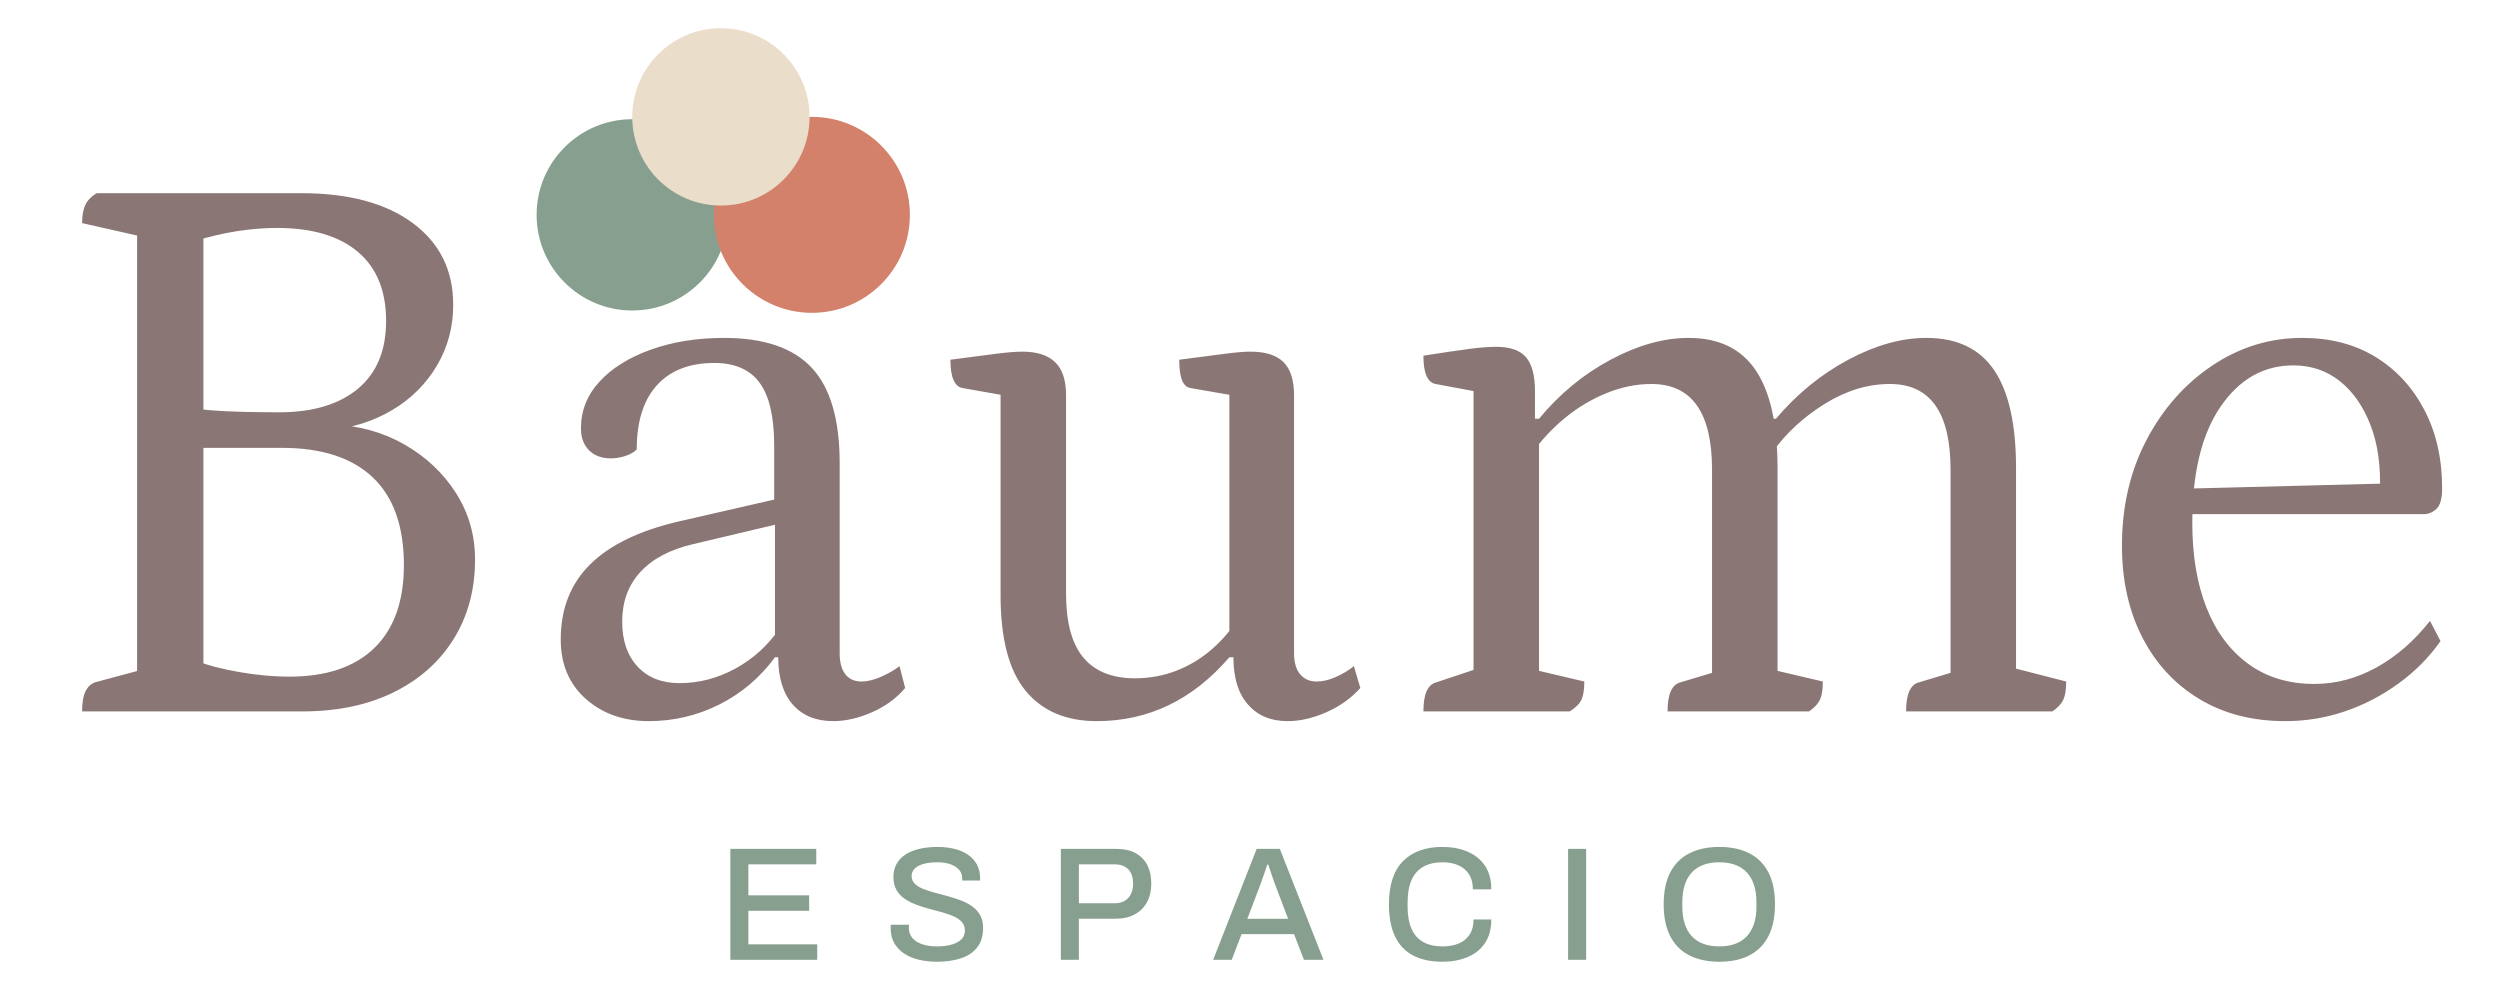
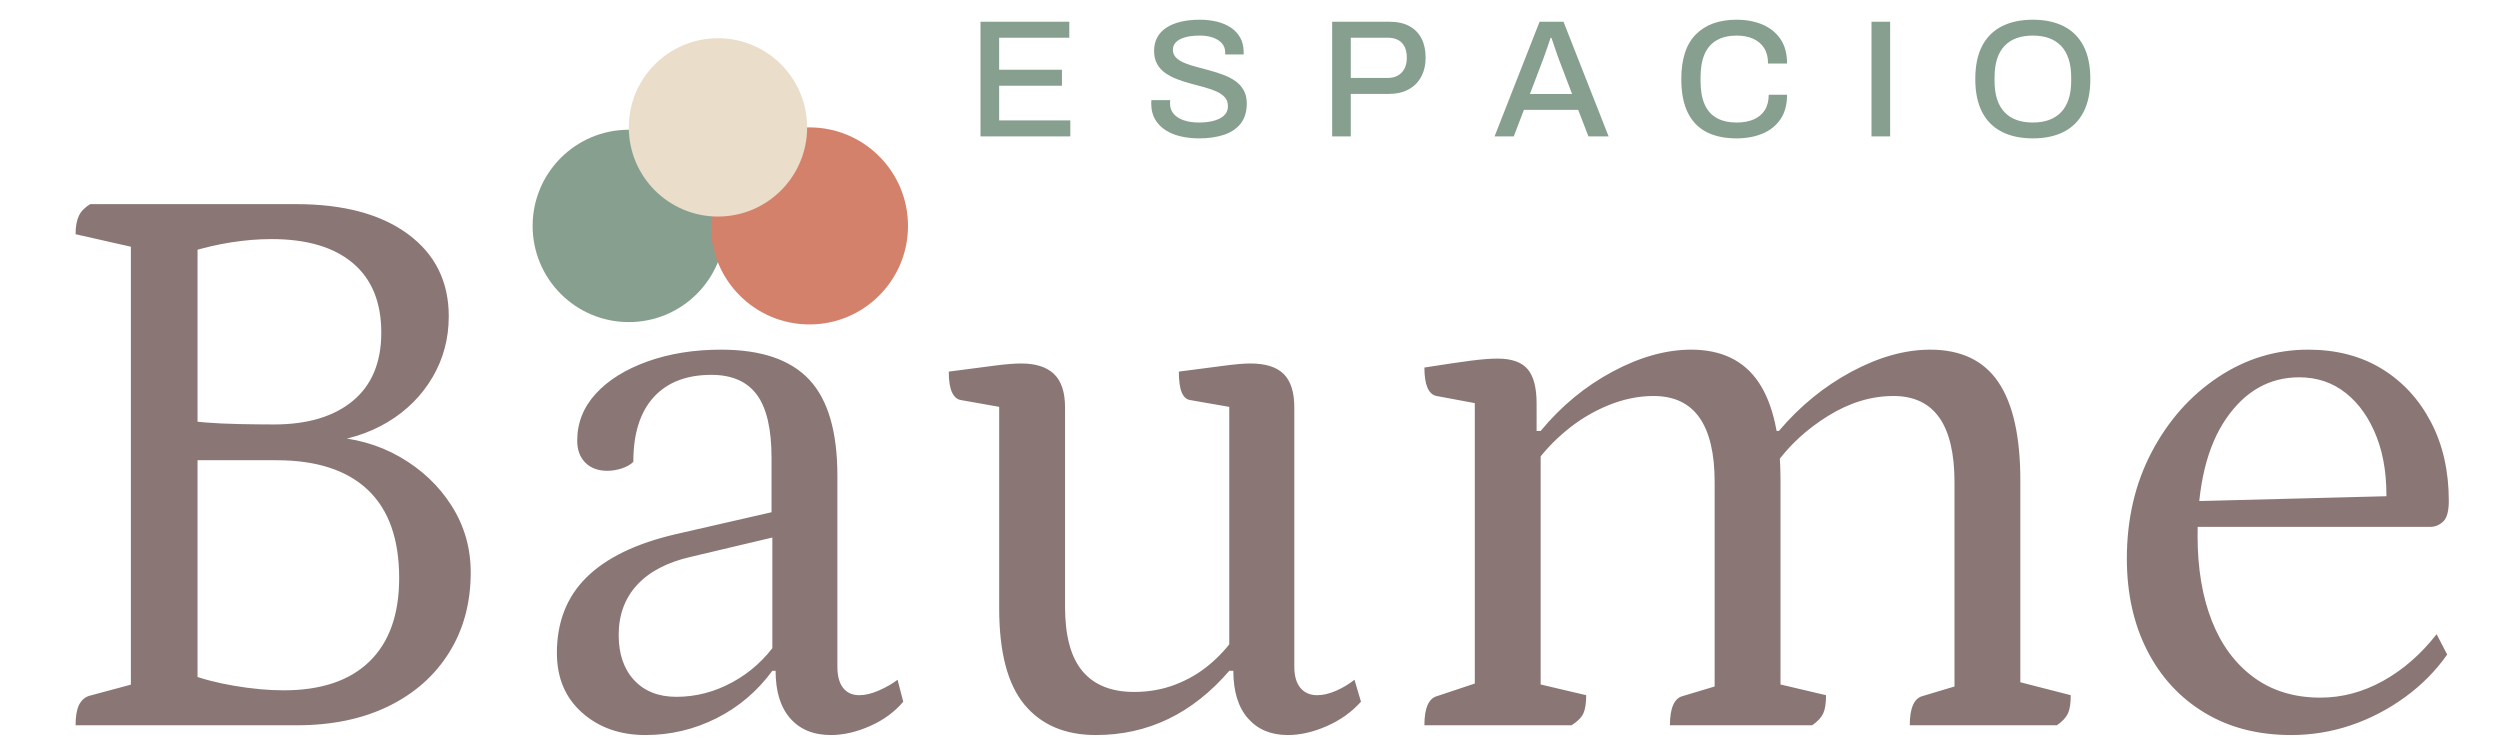
- <svg xmlns="http://www.w3.org/2000/svg" viewBox="-9.33 -9.33 834.88 329.77" width="835" height="330">
-   <path d="M18.09 228.162Q18.09 223.842 19.17 221.547Q20.25 219.252 22.41 218.442L40.5 213.582L36.45 217.902V65.622L40.77 70.212L18.09 65.082Q18.09 61.302 19.17 59.007Q20.25 56.712 22.95 55.092H91.26Q115.02 55.092 128.52 65.082Q142.02 75.072 142.02 92.352Q142.02 103.422 136.62 112.602Q131.22 121.782 121.77 127.452Q112.32 133.122 100.44 134.202L101.52 132.312Q115.02 132.852 125.82 139.062Q136.62 145.272 142.965 155.262Q149.31 165.252 149.31 177.402Q149.31 192.522 142.155 203.997Q135.0 215.472 122.04 221.817Q109.08 228.162 91.53 228.162ZM87.21 216.552Q105.84 216.552 115.695 206.967Q125.55 197.382 125.55 179.292Q125.55 159.852 115.155 149.997Q104.76 140.142 84.78 140.142H55.89L58.59 137.712V214.392L55.89 211.152Q62.1 213.582 70.875 215.067Q79.65 216.552 87.21 216.552ZM58.59 130.692 55.08 126.642Q56.16 127.182 61.02 127.587Q65.88 127.992 72.225 128.127Q78.57 128.262 83.97 128.262Q100.71 128.262 110.16 120.432Q119.61 112.602 119.61 97.752Q119.61 82.632 110.16 74.667Q100.71 66.702 83.16 66.702Q76.68 66.702 69.795 67.782Q62.91 68.862 55.89 71.022L58.59 68.592ZM207.36 231.402Q194.67 231.402 186.3 223.977Q177.93 216.552 177.93 204.132Q177.93 188.742 187.785 179.022Q197.64 169.302 217.35 164.712L252.72 156.612L249.21 159.582V139.332Q249.21 125.022 244.35 118.407Q239.49 111.792 229.23 111.792Q216.81 111.792 210.06 119.217Q203.31 126.642 203.31 140.682Q201.96 142.032 199.53 142.842Q197.1 143.652 194.67 143.652Q190.08 143.652 187.38 140.952Q184.68 138.252 184.68 133.662Q184.68 124.752 190.89 118.002Q197.1 111.252 208.035 107.337Q218.97 103.422 232.47 103.422Q252.45 103.422 261.765 113.412Q271.08 123.402 271.08 145.272V208.722Q271.08 213.312 272.97 215.742Q274.86 218.172 278.37 218.172Q281.34 218.172 284.985 216.552Q288.63 214.932 291.06 213.042L292.95 220.332Q288.63 225.462 281.88 228.432Q275.13 231.402 268.92 231.402Q260.28 231.402 255.42 225.867Q250.56 220.332 250.56 210.072H249.48Q241.92 220.332 230.85 225.867Q219.78 231.402 207.36 231.402ZM217.62 218.712Q227.34 218.712 236.25 213.852Q245.16 208.992 251.1 200.352L249.48 204.942V164.442L252.99 164.982L222.21 172.272Q210.6 174.972 204.525 181.587Q198.45 188.202 198.45 198.192Q198.45 207.642 203.58 213.177Q208.71 218.712 217.62 218.712ZM356.94 231.402Q341.55 231.402 333.18 221.277Q324.81 211.152 324.81 189.282V119.082L328.86 123.132L312.12 120.162Q310.23 119.892 309.15 117.597Q308.07 115.302 308.07 110.712Q318.33 109.362 323.595 108.687Q328.86 108.012 332.1 108.012Q339.39 108.012 343.035 111.522Q346.68 115.032 346.68 122.592V188.742Q346.68 203.322 352.485 210.207Q358.29 217.092 369.63 217.092Q376.92 217.092 383.265 214.662Q389.61 212.232 394.605 208.047Q399.6 203.862 403.11 198.732L401.22 203.322V119.082L405.27 123.132L388.26 120.162Q386.37 119.892 385.425 117.597Q384.48 115.302 384.48 110.712Q394.74 109.362 400.005 108.687Q405.27 108.012 408.24 108.012Q415.8 108.012 419.31 111.522Q422.82 115.032 422.82 122.592V208.722Q422.82 213.312 424.845 215.742Q426.87 218.172 430.38 218.172Q433.35 218.172 436.725 216.687Q440.1 215.202 442.8 213.042L444.96 220.332Q440.37 225.462 433.62 228.432Q426.87 231.402 420.66 231.402Q412.29 231.402 407.43 225.867Q402.57 220.332 402.57 210.072H401.22Q382.86 231.402 356.94 231.402ZM466.02 228.162Q466.02 219.522 470.34 218.442L485.73 213.312L482.76 217.092V117.732L486.0 121.782L470.07 118.812Q466.02 118.002 466.02 109.362Q476.28 107.742 481.545 107.067Q486.81 106.392 490.32 106.392Q497.34 106.392 500.31 109.902Q503.28 113.412 503.28 121.242V131.232L502.2 130.422H504.63Q514.89 118.002 528.525 110.712Q542.16 103.422 554.58 103.422Q569.7 103.422 576.99 114.222Q584.28 125.022 584.28 146.892V217.632L581.04 213.852L599.4 218.172Q599.4 222.222 598.455 224.247Q597.51 226.272 594.81 228.162H547.56Q547.56 219.522 551.88 218.442L565.38 214.392L562.41 218.172V147.432Q562.41 118.812 542.16 118.812Q534.6 118.812 527.04 121.917Q519.48 125.022 513.135 130.287Q506.79 135.552 502.47 141.762L504.63 136.632V217.632L501.39 213.852L519.75 218.172Q519.75 222.222 518.805 224.247Q517.86 226.272 514.89 228.162ZM627.21 228.162Q627.21 219.522 631.53 218.442L645.03 214.392L642.06 218.172V147.432Q642.06 118.812 621.81 118.812Q610.74 118.812 600.075 125.427Q589.41 132.042 582.66 141.492L579.69 130.422H583.74Q594.27 118.002 607.905 110.712Q621.54 103.422 633.96 103.422Q649.35 103.422 656.64 114.222Q663.93 125.022 663.93 146.892V216.552L660.69 213.042L680.67 218.172Q680.67 222.222 679.725 224.247Q678.78 226.272 676.08 228.162ZM753.84 231.402Q737.37 231.402 725.085 223.977Q712.8 216.552 706.05 203.322Q699.3 190.092 699.3 172.812Q699.3 153.102 707.535 137.442Q715.77 121.782 729.54 112.602Q743.31 103.422 759.51 103.422Q773.55 103.422 783.945 109.767Q794.34 116.112 800.28 127.452Q806.22 138.792 806.22 153.642Q806.22 158.772 804.33 160.527Q802.44 162.282 800.01 162.282H714.96V153.912L788.4 152.022L785.43 154.992Q785.97 142.032 782.325 132.582Q778.68 123.132 772.065 117.867Q765.45 112.602 756.54 112.602Q741.69 112.602 732.24 126.372Q722.79 140.142 722.79 165.252Q722.79 181.452 727.515 193.467Q732.24 205.482 741.42 212.232Q750.6 218.982 763.56 218.982Q774.36 218.982 784.35 213.447Q794.34 207.912 802.17 197.922L805.68 204.672Q800.01 212.772 791.64 218.847Q783.27 224.922 773.685 228.162Q764.1 231.402 753.84 231.402Z" fill="#8a7675" />
-   <circle cx="201.81" cy="62.33" r="31.94" fill="#879f8f" />
-   <circle cx="261.81" cy="62.33" r="32.72" fill="#d3816b" />
-   <circle cx="231.42" cy="29.61" r="29.61" fill="#eaddca" />
-   <path d="M234.568 311.106V274.062H263.261V279.229H240.59V289.577H260.885V294.743H240.59V305.94H263.585V311.106ZM303.583 311.754Q300.531 311.754 297.73 311.125Q294.928 310.496 292.768 309.118Q290.608 307.739 289.36 305.62Q288.111 303.5 288.111 300.505Q288.111 300.194 288.132 299.903Q288.152 299.612 288.165 299.397H294.241Q294.228 299.545 294.201 299.868Q294.174 300.191 294.174 300.433Q294.174 302.426 295.344 303.813Q296.515 305.2 298.649 305.914Q300.784 306.629 303.574 306.629Q305.093 306.629 306.49 306.439Q307.887 306.249 309.057 305.844Q310.226 305.439 311.091 304.813Q311.956 304.187 312.424 303.321Q312.891 302.455 312.891 301.316Q312.891 299.606 311.886 298.481Q310.882 297.357 309.189 296.602Q307.496 295.848 305.358 295.255Q303.219 294.661 300.96 294.067Q298.701 293.473 296.563 292.663Q294.425 291.852 292.732 290.69Q291.039 289.528 290.034 287.752Q289.029 285.976 289.029 283.464Q289.029 281.03 290.051 279.138Q291.072 277.247 293.012 275.978Q294.952 274.709 297.671 274.062Q300.391 273.414 303.787 273.414Q306.718 273.414 309.284 274.029Q311.851 274.643 313.809 275.94Q315.768 277.237 316.876 279.229Q317.983 281.221 317.983 283.99V284.638H312.002V283.953Q312.002 282.243 310.959 281.051Q309.915 279.86 308.077 279.2Q306.238 278.54 303.838 278.54Q300.975 278.54 299.03 279.098Q297.085 279.655 296.095 280.678Q295.105 281.7 295.105 283.101Q295.105 284.622 296.11 285.645Q297.115 286.668 298.814 287.368Q300.514 288.069 302.652 288.635Q304.79 289.201 307.043 289.816Q309.295 290.43 311.433 291.227Q313.571 292.024 315.271 293.219Q316.971 294.415 317.975 296.183Q318.98 297.952 318.98 300.449Q318.98 304.489 316.995 306.988Q315.009 309.486 311.538 310.62Q308.066 311.754 303.583 311.754ZM344.944 311.106V274.062H363.375Q367.348 274.062 369.942 275.507Q372.537 276.952 373.841 279.539Q375.145 282.126 375.145 285.627Q375.145 289.14 373.741 291.794Q372.337 294.448 369.667 295.92Q366.998 297.392 363.168 297.392H350.966V311.106ZM350.966 292.225H362.9Q365.77 292.225 367.42 290.475Q369.069 288.724 369.069 285.654Q369.069 283.606 368.375 282.185Q367.681 280.764 366.321 279.997Q364.96 279.229 362.9 279.229H350.966ZM395.805 311.106 410.341 274.062H418.067L432.644 311.106H426.121L422.822 302.54H405.288L402.003 311.106ZM407.226 297.414H420.843L416.71 286.542Q416.507 286.029 416.204 285.185Q415.9 284.342 415.55 283.31Q415.199 282.278 414.843 281.212Q414.486 280.147 414.19 279.284H413.88Q413.543 280.351 413.064 281.755Q412.586 283.159 412.127 284.447Q411.669 285.735 411.36 286.542ZM472.337 311.754Q466.667 311.754 462.684 309.717Q458.7 307.68 456.606 303.434Q454.513 299.189 454.513 292.584Q454.513 282.876 459.225 278.145Q463.938 273.414 472.364 273.414Q477.032 273.414 480.718 274.967Q484.404 276.52 486.545 279.646Q488.686 282.773 488.686 287.567H482.542Q482.542 284.578 481.276 282.577Q480.01 280.576 477.728 279.558Q475.446 278.54 472.419 278.54Q468.629 278.54 466.002 280.017Q463.375 281.494 462.056 284.486Q460.738 287.478 460.738 292.069V293.244Q460.738 297.811 462.056 300.776Q463.375 303.742 465.981 305.185Q468.588 306.629 472.432 306.629Q475.568 306.629 477.891 305.631Q480.214 304.634 481.487 302.633Q482.759 300.632 482.759 297.643H488.686Q488.686 302.464 486.539 305.59Q484.392 308.716 480.7 310.235Q477.008 311.754 472.337 311.754ZM514.342 311.106V274.062H520.364V311.106ZM564.838 311.754Q559.073 311.754 554.894 309.656Q550.715 307.557 548.487 303.291Q546.259 299.025 546.259 292.584Q546.259 286.09 548.487 281.851Q550.715 277.612 554.894 275.513Q559.073 273.414 564.838 273.414Q570.657 273.414 574.815 275.513Q578.974 277.612 581.202 281.851Q583.43 286.09 583.43 292.584Q583.43 299.025 581.202 303.291Q578.974 307.557 574.815 309.656Q570.657 311.754 564.838 311.754ZM564.838 306.629Q567.777 306.629 570.074 305.806Q572.372 304.983 573.967 303.311Q575.563 301.639 576.405 299.119Q577.246 296.599 577.246 293.206V292.044Q577.246 288.61 576.405 286.07Q575.563 283.53 573.967 281.858Q572.372 280.186 570.074 279.363Q567.777 278.54 564.838 278.54Q561.898 278.54 559.608 279.363Q557.317 280.186 555.721 281.858Q554.125 283.53 553.304 286.07Q552.484 288.61 552.484 292.044V293.206Q552.484 296.599 553.304 299.119Q554.125 301.639 555.721 303.311Q557.317 304.983 559.608 305.806Q561.898 306.629 564.838 306.629Z" fill="#879f8f" />
+ <svg xmlns="http://www.w3.org/2000/svg" viewBox="-7.01 -7.01 830.23 247.66" width="830" height="248">
+   <path d="M18.09 233.644Q18.09 229.325 19.17 227.029Q20.25 224.734 22.41 223.924L40.5 219.064L36.45 223.385V71.104L40.77 75.694L18.09 70.564Q18.09 66.784 19.17 64.489Q20.25 62.194 22.95 60.574H91.26Q115.02 60.574 128.52 70.564Q142.02 80.554 142.02 97.834Q142.02 108.904 136.62 118.084Q131.22 127.264 121.77 132.934Q112.32 138.604 100.44 139.684L101.52 137.794Q115.02 138.334 125.82 144.544Q136.62 150.755 142.965 160.745Q149.31 170.734 149.31 182.885Q149.31 198.005 142.155 209.48Q135.0 220.954 122.04 227.299Q109.08 233.644 91.53 233.644ZM87.21 222.034Q105.84 222.034 115.695 212.45Q125.55 202.864 125.55 184.774Q125.55 165.334 115.155 155.479Q104.76 145.624 84.78 145.624H55.89L58.59 143.195V219.874L55.89 216.635Q62.1 219.064 70.875 220.549Q79.65 222.034 87.21 222.034ZM58.59 136.174 55.08 132.124Q56.16 132.664 61.02 133.069Q65.88 133.474 72.225 133.609Q78.57 133.744 83.97 133.744Q100.71 133.744 110.16 125.914Q119.61 118.084 119.61 103.234Q119.61 88.114 110.16 80.149Q100.71 72.184 83.16 72.184Q76.68 72.184 69.795 73.264Q62.91 74.344 55.89 76.504L58.59 74.074ZM207.36 236.885Q194.67 236.885 186.3 229.459Q177.93 222.034 177.93 209.614Q177.93 194.224 187.785 184.504Q197.64 174.784 217.35 170.195L252.72 162.094L249.21 165.065V144.814Q249.21 130.505 244.35 123.889Q239.49 117.274 229.23 117.274Q216.81 117.274 210.06 124.699Q203.31 132.124 203.31 146.164Q201.96 147.514 199.53 148.325Q197.1 149.135 194.67 149.135Q190.08 149.135 187.38 146.434Q184.68 143.734 184.68 139.144Q184.68 130.234 190.89 123.484Q197.1 116.734 208.035 112.819Q218.97 108.904 232.47 108.904Q252.45 108.904 261.765 118.894Q271.08 128.885 271.08 150.755V214.204Q271.08 218.794 272.97 221.224Q274.86 223.654 278.37 223.654Q281.34 223.654 284.985 222.034Q288.63 220.415 291.06 218.524L292.95 225.814Q288.63 230.945 281.88 233.915Q275.13 236.885 268.92 236.885Q260.28 236.885 255.42 231.349Q250.56 225.814 250.56 215.554H249.48Q241.92 225.814 230.85 231.349Q219.78 236.885 207.36 236.885ZM217.62 224.195Q227.34 224.195 236.25 219.334Q245.16 214.474 251.1 205.834L249.48 210.424V169.924L252.99 170.464L222.21 177.755Q210.6 180.454 204.525 187.07Q198.45 193.684 198.45 203.674Q198.45 213.124 203.58 218.659Q208.71 224.195 217.62 224.195ZM356.94 236.885Q341.55 236.885 333.18 226.76Q324.81 216.635 324.81 194.764V124.564L328.86 128.614L312.12 125.644Q310.23 125.374 309.15 123.079Q308.07 120.784 308.07 116.194Q318.33 114.844 323.595 114.169Q328.86 113.494 332.1 113.494Q339.39 113.494 343.035 117.004Q346.68 120.514 346.68 128.075V194.224Q346.68 208.804 352.485 215.69Q358.29 222.575 369.63 222.575Q376.92 222.575 383.265 220.144Q389.61 217.714 394.605 213.529Q399.6 209.344 403.11 204.214L401.22 208.804V124.564L405.27 128.614L388.26 125.644Q386.37 125.374 385.425 123.079Q384.48 120.784 384.48 116.194Q394.74 114.844 400.005 114.169Q405.27 113.494 408.24 113.494Q415.8 113.494 419.31 117.004Q422.82 120.514 422.82 128.075V214.204Q422.82 218.794 424.845 221.224Q426.87 223.654 430.38 223.654Q433.35 223.654 436.725 222.169Q440.1 220.684 442.8 218.524L444.96 225.814Q440.37 230.945 433.62 233.915Q426.87 236.885 420.66 236.885Q412.29 236.885 407.43 231.349Q402.57 225.814 402.57 215.554H401.22Q382.86 236.885 356.94 236.885ZM466.02 233.644Q466.02 225.005 470.34 223.924L485.73 218.794L482.76 222.575V123.214L486.0 127.264L470.07 124.294Q466.02 123.484 466.02 114.844Q476.28 113.224 481.545 112.549Q486.81 111.874 490.32 111.874Q497.34 111.874 500.31 115.384Q503.28 118.894 503.28 126.724V136.714L502.2 135.904H504.63Q514.89 123.484 528.525 116.194Q542.16 108.904 554.58 108.904Q569.7 108.904 576.99 119.704Q584.28 130.505 584.28 152.374V223.114L581.04 219.334L599.4 223.654Q599.4 227.704 598.455 229.73Q597.51 231.755 594.81 233.644H547.56Q547.56 225.005 551.88 223.924L565.38 219.874L562.41 223.654V152.914Q562.41 124.294 542.16 124.294Q534.6 124.294 527.04 127.399Q519.48 130.505 513.135 135.769Q506.79 141.034 502.47 147.244L504.63 142.114V223.114L501.39 219.334L519.75 223.654Q519.75 227.704 518.805 229.73Q517.86 231.755 514.89 233.644ZM627.21 233.644Q627.21 225.005 631.53 223.924L645.03 219.874L642.06 223.654V152.914Q642.06 124.294 621.81 124.294Q610.74 124.294 600.075 130.909Q589.41 137.524 582.66 146.974L579.69 135.904H583.74Q594.27 123.484 607.905 116.194Q621.54 108.904 633.96 108.904Q649.35 108.904 656.64 119.704Q663.93 130.505 663.93 152.374V222.034L660.69 218.524L680.67 223.654Q680.67 227.704 679.725 229.73Q678.78 231.755 676.08 233.644ZM753.84 236.885Q737.37 236.885 725.085 229.459Q712.8 222.034 706.05 208.804Q699.3 195.575 699.3 178.294Q699.3 158.584 707.535 142.924Q715.77 127.264 729.54 118.084Q743.31 108.904 759.51 108.904Q773.55 108.904 783.945 115.249Q794.34 121.594 800.28 132.934Q806.22 144.274 806.22 159.124Q806.22 164.255 804.33 166.01Q802.44 167.764 800.01 167.764H714.96V159.394L788.4 157.505L785.43 160.474Q785.97 147.514 782.325 138.065Q778.68 128.614 772.065 123.349Q765.45 118.084 756.54 118.084Q741.69 118.084 732.24 131.854Q722.79 145.624 722.79 170.734Q722.79 186.934 727.515 198.95Q732.24 210.964 741.42 217.714Q750.6 224.464 763.56 224.464Q774.36 224.464 784.35 218.929Q794.34 213.394 802.17 203.404L805.68 210.154Q800.01 218.255 791.64 224.329Q783.27 230.404 773.685 233.644Q764.1 236.885 753.84 236.885Z" fill="#8a7675" />
+   <circle cx="201.81" cy="67.81" r="31.94" fill="#879f8f" />
+   <circle cx="261.81" cy="67.81" r="32.72" fill="#d3816b" />
+   <circle cx="231.42" cy="35.09" r="29.61" fill="#eaddca" />
+   <path d="M318.607 38.075V0.0H348.098V5.31H324.796V15.946H345.656V21.256H324.796V32.765H348.431V38.075ZM391.208 38.741Q388.071 38.741 385.192 38.095Q382.313 37.448 380.092 36.032Q377.872 34.615 376.589 32.436Q375.306 30.257 375.306 27.179Q375.306 26.859 375.327 26.56Q375.348 26.261 375.361 26.04H381.606Q381.593 26.192 381.565 26.524Q381.537 26.856 381.537 27.105Q381.537 29.153 382.74 30.579Q383.943 32.004 386.137 32.739Q388.331 33.473 391.199 33.473Q392.761 33.473 394.196 33.278Q395.632 33.083 396.834 32.667Q398.037 32.25 398.925 31.607Q399.814 30.963 400.295 30.073Q400.776 29.183 400.776 28.013Q400.776 26.255 399.743 25.099Q398.71 23.943 396.97 23.167Q395.23 22.392 393.032 21.782Q390.835 21.172 388.512 20.562Q386.19 19.951 383.993 19.118Q381.795 18.285 380.055 17.091Q378.315 15.897 377.282 14.071Q376.249 12.245 376.249 9.664Q376.249 7.161 377.299 5.217Q378.349 3.273 380.343 1.969Q382.337 0.665 385.132 -0.001Q387.927 -0.666 391.418 -0.666Q394.43 -0.666 397.068 -0.035Q399.706 0.597 401.719 1.93Q403.732 3.263 404.871 5.31Q406.01 7.358 406.01 10.204V10.87H399.862V10.166Q399.862 8.408 398.79 7.183Q397.717 5.958 395.827 5.28Q393.937 4.602 391.471 4.602Q388.528 4.602 386.529 5.175Q384.53 5.748 383.512 6.799Q382.494 7.85 382.494 9.29Q382.494 10.853 383.527 11.905Q384.56 12.956 386.307 13.676Q388.054 14.396 390.251 14.978Q392.449 15.56 394.764 16.192Q397.08 16.824 399.277 17.643Q401.475 18.462 403.222 19.69Q404.969 20.919 406.001 22.737Q407.034 24.555 407.034 27.122Q407.034 31.274 404.993 33.842Q402.952 36.41 399.384 37.576Q395.816 38.741 391.208 38.741ZM435.386 38.075V0.0H454.331Q458.414 0.0 461.08 1.485Q463.747 2.97 465.087 5.629Q466.427 8.288 466.427 11.887Q466.427 15.498 464.984 18.225Q463.541 20.953 460.798 22.466Q458.054 23.979 454.118 23.979H441.575V38.075ZM441.575 18.669H453.842Q456.792 18.669 458.487 16.869Q460.182 15.07 460.182 11.914Q460.182 9.809 459.469 8.349Q458.756 6.888 457.358 6.099Q455.96 5.31 453.842 5.31H441.575ZM489.328 38.075 504.269 0.0H512.21L527.193 38.075H520.488L517.098 29.27H499.076L495.699 38.075ZM501.068 24.002H515.063L510.815 12.827Q510.607 12.299 510.295 11.432Q509.983 10.565 509.623 9.505Q509.263 8.444 508.896 7.349Q508.529 6.254 508.225 5.367H507.907Q507.56 6.464 507.068 7.907Q506.576 9.35 506.105 10.674Q505.634 11.998 505.316 12.827ZM569.656 38.741Q563.829 38.741 559.734 36.647Q555.64 34.553 553.488 30.189Q551.336 25.826 551.336 19.038Q551.336 9.059 556.18 4.197Q561.023 -0.666 569.683 -0.666Q574.482 -0.666 578.271 0.93Q582.059 2.526 584.26 5.739Q586.46 8.953 586.46 13.88H580.145Q580.145 10.808 578.844 8.752Q577.542 6.695 575.197 5.649Q572.852 4.602 569.74 4.602Q565.845 4.602 563.145 6.12Q560.444 7.639 559.089 10.714Q557.734 13.789 557.734 18.508V19.716Q557.734 24.41 559.089 27.458Q560.444 30.506 563.124 31.989Q565.803 33.473 569.754 33.473Q572.978 33.473 575.365 32.448Q577.752 31.422 579.06 29.366Q580.369 27.309 580.369 24.237H586.46Q586.46 29.192 584.254 32.405Q582.047 35.618 578.252 37.18Q574.457 38.741 569.656 38.741ZM614.496 38.075V0.0H620.685V38.075ZM668.063 38.741Q662.137 38.741 657.842 36.584Q653.546 34.427 651.256 30.042Q648.966 25.658 648.966 19.038Q648.966 12.362 651.256 8.005Q653.546 3.648 657.842 1.491Q662.137 -0.666 668.063 -0.666Q674.043 -0.666 678.318 1.491Q682.593 3.648 684.882 8.005Q687.172 12.362 687.172 19.038Q687.172 25.658 684.882 30.042Q682.593 34.427 678.318 36.584Q674.043 38.741 668.063 38.741ZM668.063 33.473Q671.084 33.473 673.445 32.627Q675.806 31.781 677.446 30.063Q679.087 28.344 679.952 25.754Q680.816 23.164 680.816 19.677V18.483Q680.816 14.953 679.952 12.342Q679.087 9.731 677.446 8.013Q675.806 6.294 673.445 5.448Q671.084 4.602 668.063 4.602Q665.041 4.602 662.687 5.448Q660.333 6.294 658.692 8.013Q657.052 9.731 656.208 12.342Q655.364 14.953 655.364 18.483V19.677Q655.364 23.164 656.208 25.754Q657.052 28.344 658.692 30.063Q660.333 31.781 662.687 32.627Q665.041 33.473 668.063 33.473Z" fill="#879f8f" />
</svg>
